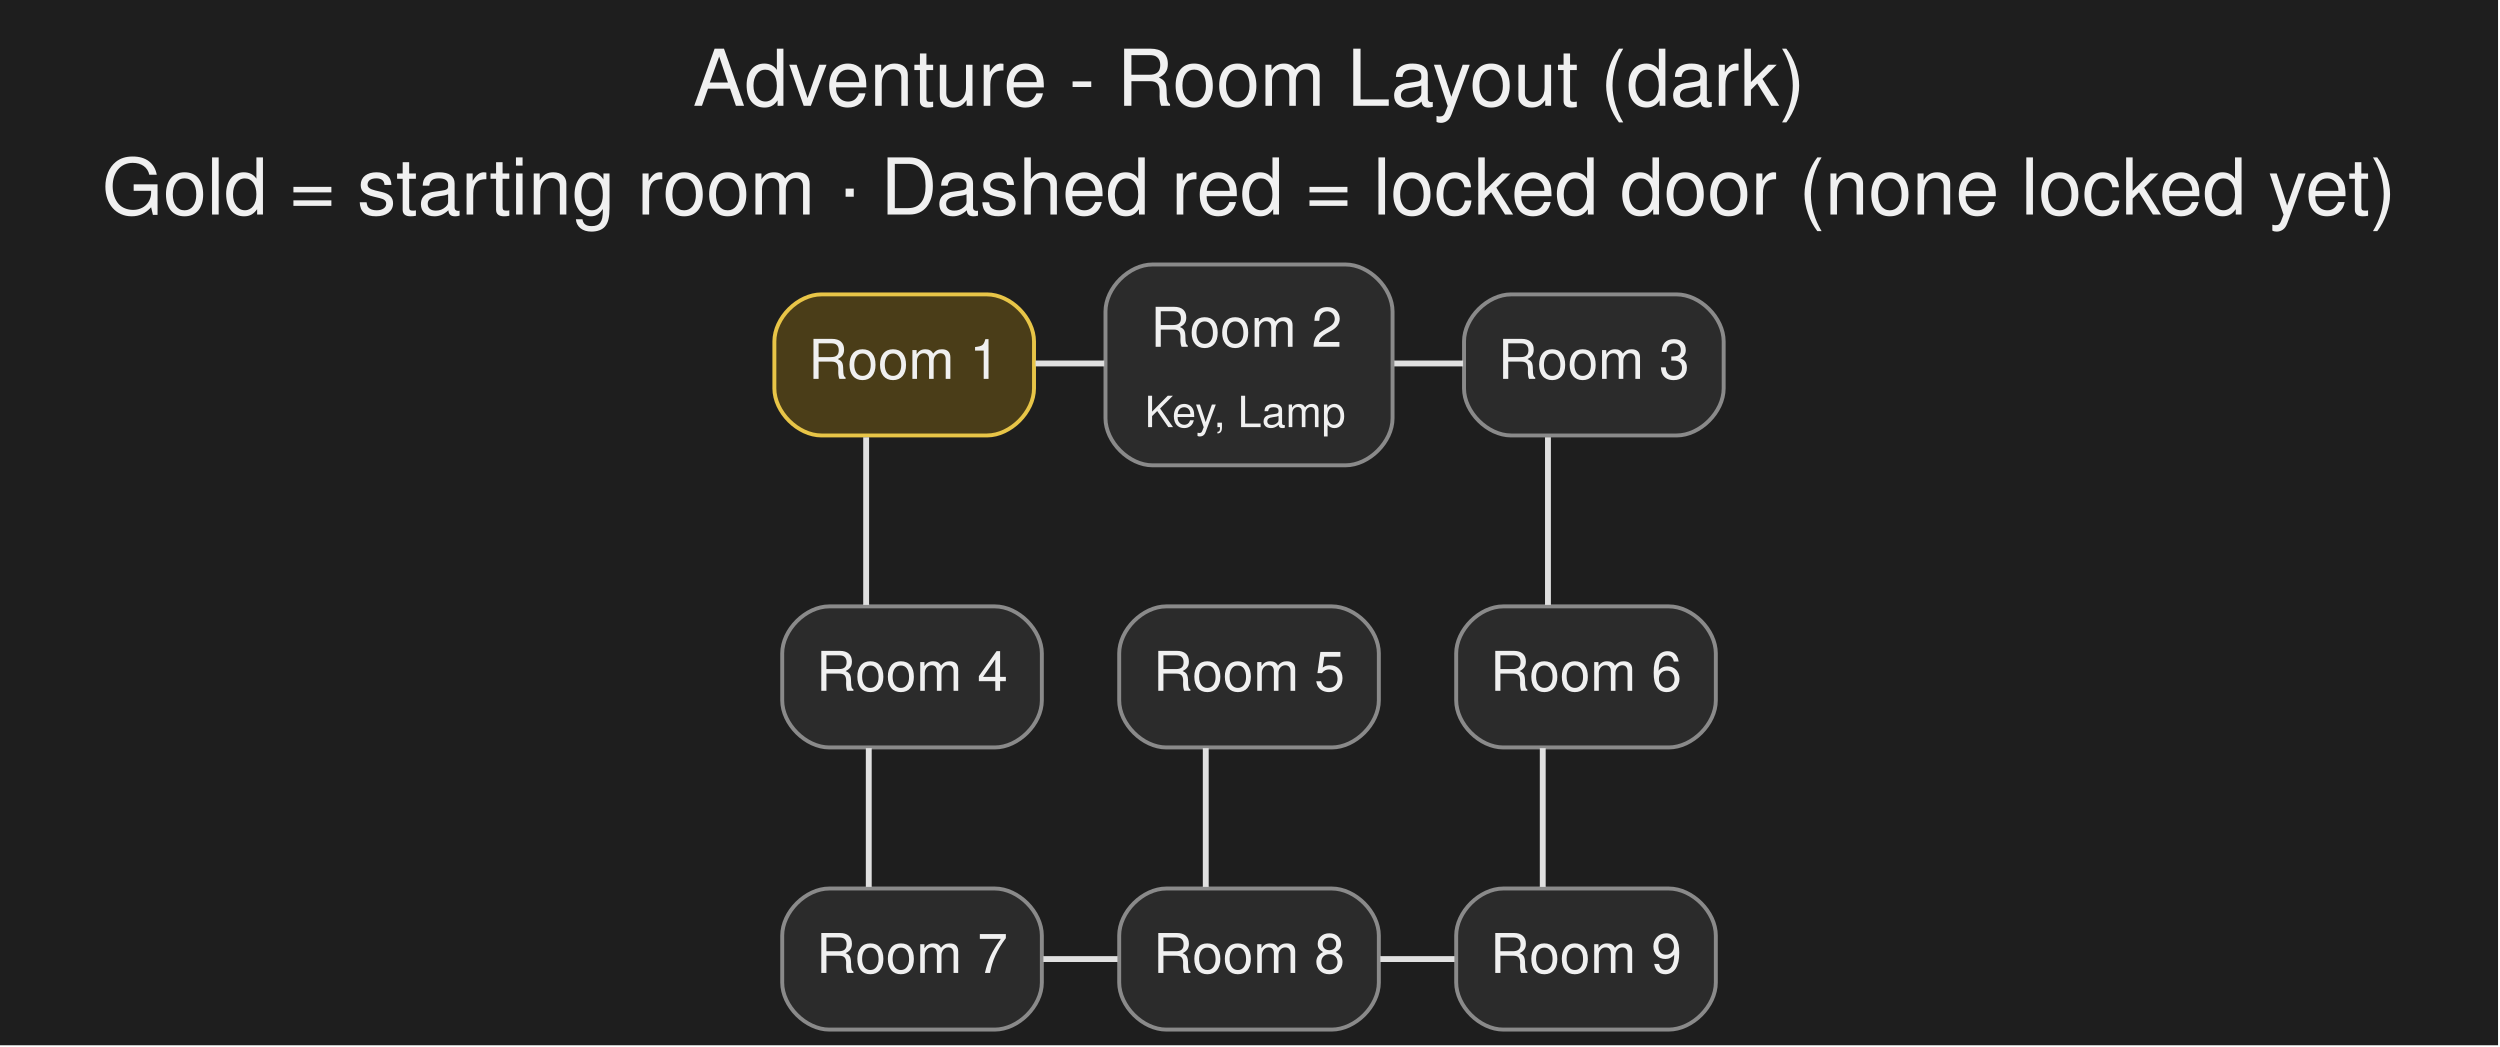
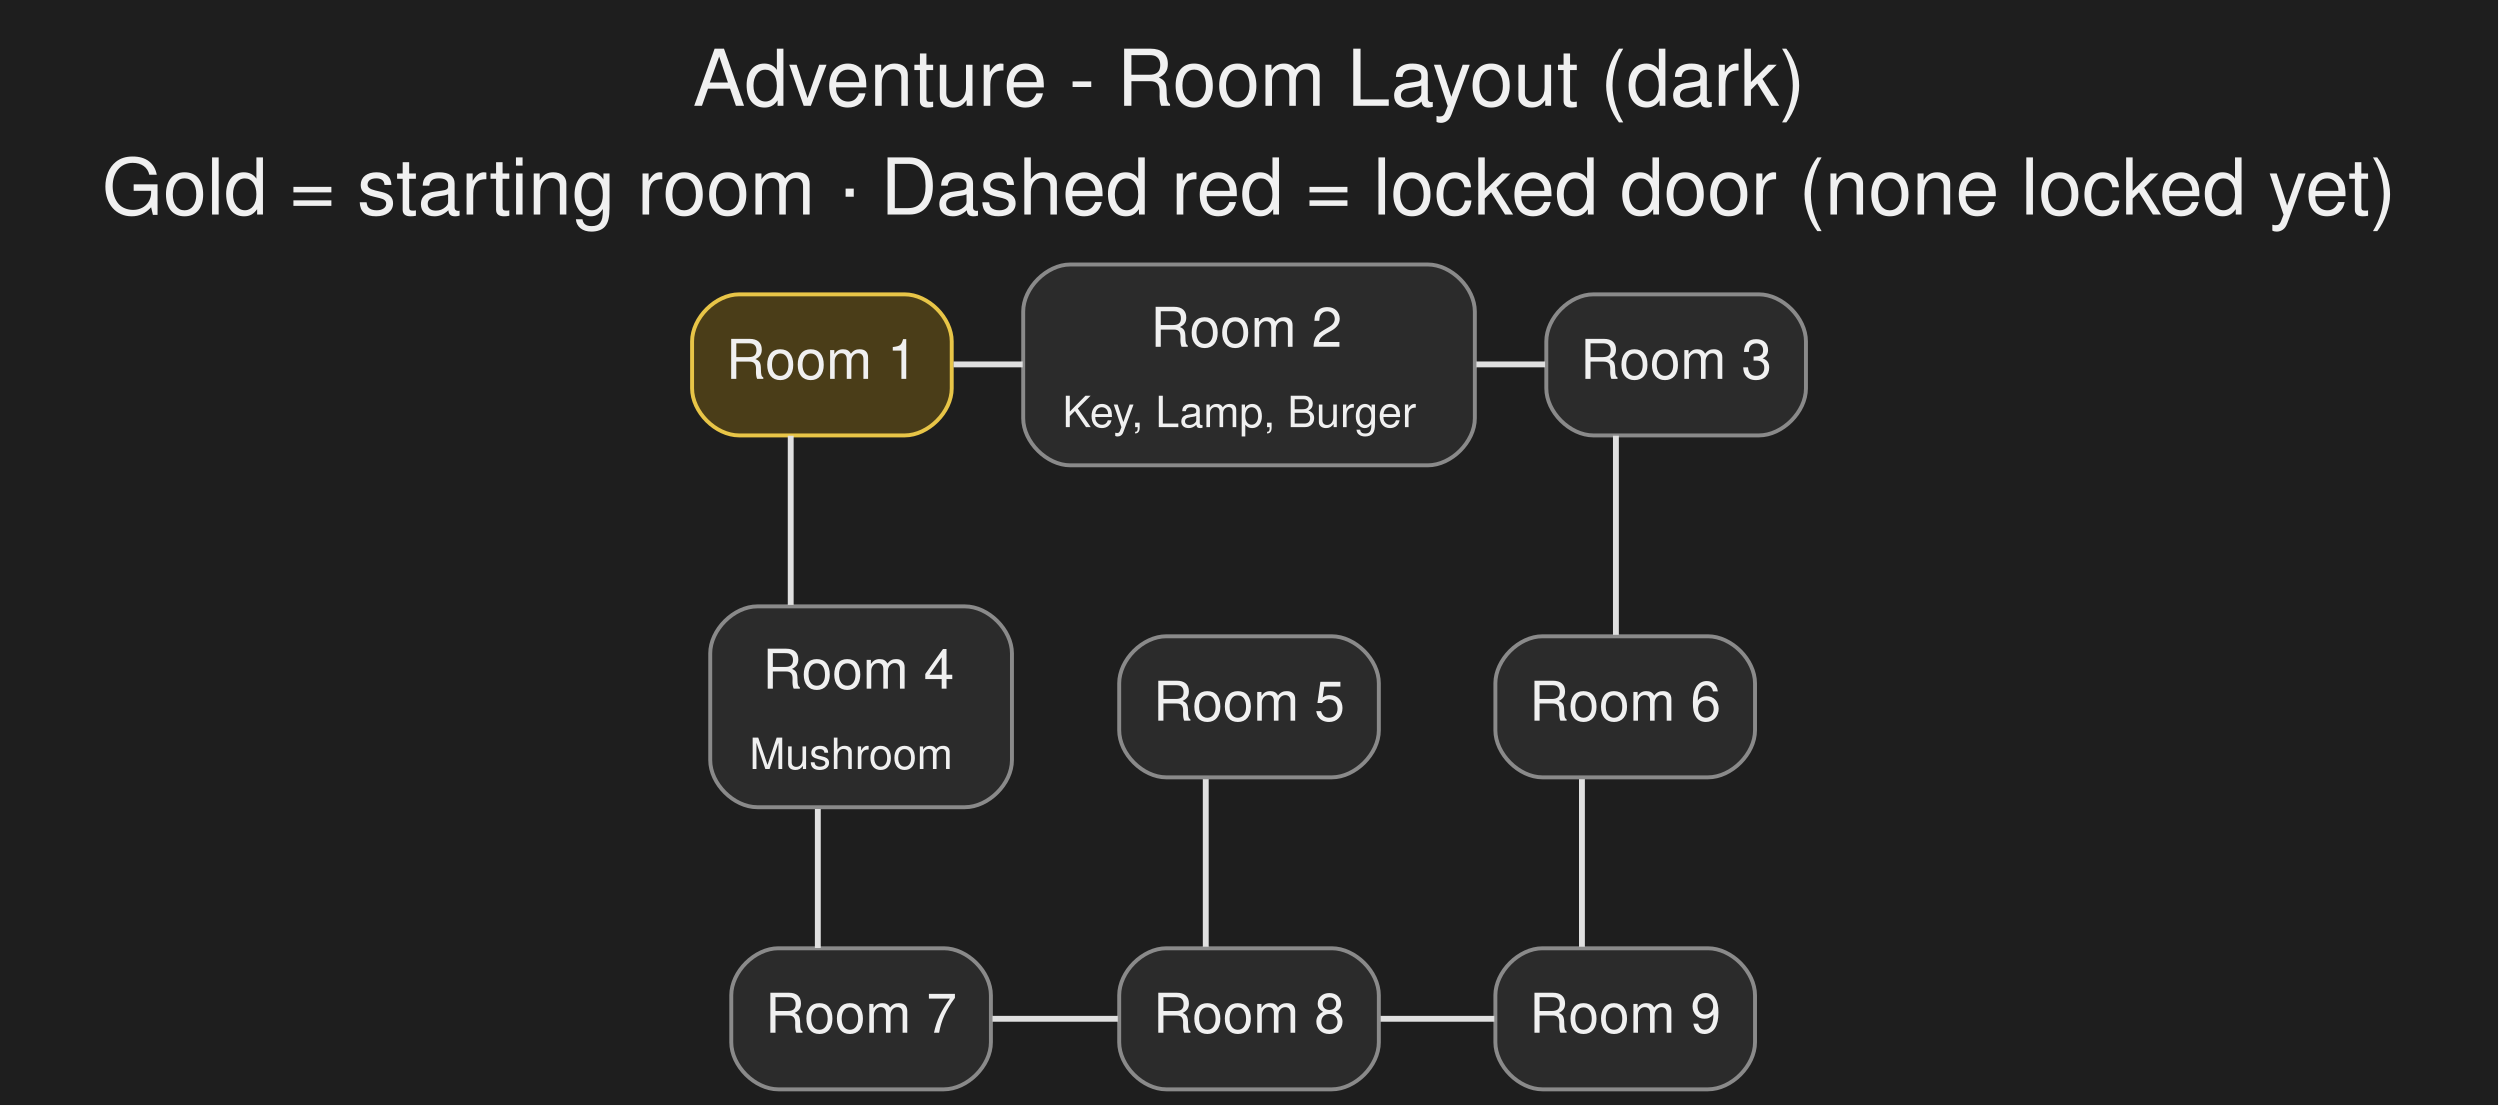
- <svg xmlns="http://www.w3.org/2000/svg" width="638pt" height="267pt" viewBox="0.00 0.00 638.00 267.00">
-   <g id="graph0" class="graph" transform="scale(1 1) rotate(0) translate(4 262.75)">
-     <polygon fill="#1e1e1e" stroke="none" points="-4,4 -4,-262.75 633.5,-262.75 633.5,4 -4,4" />
-     <text xml:space="preserve" text-anchor="middle" x="314.75" y="-235.75" font-family="Helvetica,sans-Serif" font-size="20.00" fill="#f0f0f0">Adventure - Room Layout (dark)</text>
-     <text xml:space="preserve" text-anchor="middle" x="314.75" y="-208" font-family="Helvetica,sans-Serif" font-size="20.00" fill="#f0f0f0">Gold = starting room · Dashed red = locked door (none locked yet)</text>
+ <svg xmlns="http://www.w3.org/2000/svg" width="638pt" height="282pt" viewBox="0.00 0.00 638.00 282.00">
+   <g id="graph0" class="graph" transform="scale(1 1) rotate(0) translate(4 278)">
+     <polygon fill="#1e1e1e" stroke="none" points="-4,4 -4,-278 633.5,-278 633.5,4 -4,4" />
+     <text xml:space="preserve" text-anchor="middle" x="314.75" y="-251" font-family="Helvetica,sans-Serif" font-size="20.00" fill="#f0f0f0">Adventure - Room Layout (dark)</text>
+     <text xml:space="preserve" text-anchor="middle" x="314.75" y="-223.25" font-family="Helvetica,sans-Serif" font-size="20.00" fill="#f0f0f0">Gold = starting room · Dashed red = locked door (none locked yet)</text>
    <g id="node1" class="node">
-       <path fill="#4a3d18" stroke="#e8c547" d="M247.88,-187.62C247.88,-187.62 205.62,-187.62 205.62,-187.62 199.62,-187.62 193.62,-181.62 193.62,-175.62 193.62,-175.62 193.62,-163.62 193.62,-163.62 193.62,-157.62 199.62,-151.62 205.62,-151.62 205.62,-151.62 247.88,-151.62 247.88,-151.62 253.88,-151.62 259.88,-157.62 259.88,-163.62 259.88,-163.62 259.88,-175.62 259.88,-175.62 259.88,-181.62 253.88,-187.62 247.88,-187.62" />
-       <text xml:space="preserve" text-anchor="middle" x="226.75" y="-166.07" font-family="Helvetica,sans-Serif" font-size="14.00" fill="#f0f0f0">Room 1</text>
+       <path fill="#4a3d18" stroke="#e8c547" d="M226.88,-202.88C226.88,-202.88 184.62,-202.88 184.62,-202.88 178.62,-202.88 172.62,-196.88 172.62,-190.88 172.62,-190.88 172.62,-178.88 172.62,-178.88 172.62,-172.88 178.62,-166.88 184.62,-166.88 184.62,-166.88 226.88,-166.88 226.88,-166.88 232.88,-166.88 238.88,-172.88 238.88,-178.88 238.88,-178.88 238.88,-190.88 238.88,-190.88 238.88,-196.88 232.88,-202.88 226.88,-202.88" />
+       <text xml:space="preserve" text-anchor="middle" x="205.75" y="-181.32" font-family="Helvetica,sans-Serif" font-size="14.00" fill="#f0f0f0">Room 1</text>
    </g>
    <g id="node2" class="node">
-       <path fill="#2b2b2b" stroke="#8a8a8a" d="M339.38,-195.25C339.38,-195.25 290.12,-195.25 290.12,-195.25 284.12,-195.25 278.12,-189.25 278.12,-183.25 278.12,-183.25 278.12,-156 278.12,-156 278.12,-150 284.12,-144 290.12,-144 290.12,-144 339.38,-144 339.38,-144 345.38,-144 351.38,-150 351.38,-156 351.38,-156 351.38,-183.25 351.38,-183.25 351.38,-189.25 345.38,-195.25 339.38,-195.25" />
-       <text xml:space="preserve" text-anchor="start" x="289.62" y="-174.25" font-family="Helvetica,sans-Serif" font-size="14.00" fill="#f0f0f0">Room 2</text>
-       <text xml:space="preserve" text-anchor="start" x="288.12" y="-153.75" font-family="Helvetica,sans-Serif" font-size="11.00" fill="#f0f0f0">Key, Lamp</text>
+       <path fill="#2b2b2b" stroke="#8a8a8a" d="M360.38,-210.5C360.38,-210.5 269.12,-210.5 269.12,-210.5 263.12,-210.5 257.12,-204.5 257.12,-198.5 257.12,-198.5 257.12,-171.25 257.12,-171.25 257.12,-165.25 263.12,-159.25 269.12,-159.25 269.12,-159.25 360.38,-159.25 360.38,-159.25 366.38,-159.25 372.38,-165.25 372.38,-171.25 372.38,-171.25 372.38,-198.5 372.38,-198.5 372.38,-204.5 366.38,-210.5 360.38,-210.5" />
+       <text xml:space="preserve" text-anchor="start" x="289.62" y="-189.5" font-family="Helvetica,sans-Serif" font-size="14.00" fill="#f0f0f0">Room 2</text>
+       <text xml:space="preserve" text-anchor="start" x="267.12" y="-169" font-family="Helvetica,sans-Serif" font-size="11.00" fill="#f0f0f0">Key, Lamp, Burger</text>
    </g>
    <g id="edge1" class="edge">
-       <path fill="none" stroke="#e0e0e0" stroke-width="1.5" d="M260.27,-170C266,-170 271.98,-170 277.8,-170" />
+       <path fill="none" stroke="#e0e0e0" stroke-width="1.5" d="M239.34,-185C244.97,-185 250.95,-185 256.99,-185" />
    </g>
    <g id="node4" class="node">
-       <path fill="#2b2b2b" stroke="#8a8a8a" d="M249.88,-108C249.88,-108 207.62,-108 207.62,-108 201.62,-108 195.62,-102 195.62,-96 195.62,-96 195.62,-84 195.62,-84 195.62,-78 201.62,-72 207.62,-72 207.62,-72 249.88,-72 249.88,-72 255.88,-72 261.88,-78 261.88,-84 261.88,-84 261.88,-96 261.88,-96 261.88,-102 255.88,-108 249.88,-108" />
-       <text xml:space="preserve" text-anchor="middle" x="228.75" y="-86.45" font-family="Helvetica,sans-Serif" font-size="14.00" fill="#f0f0f0">Room 4</text>
+       <path fill="#2b2b2b" stroke="#8a8a8a" d="M242.25,-123.25C242.25,-123.25 189.25,-123.25 189.25,-123.25 183.25,-123.25 177.25,-117.25 177.25,-111.25 177.25,-111.25 177.25,-84 177.25,-84 177.25,-78 183.25,-72 189.25,-72 189.25,-72 242.25,-72 242.25,-72 248.25,-72 254.25,-78 254.25,-84 254.25,-84 254.25,-111.25 254.25,-111.25 254.25,-117.25 248.25,-123.25 242.25,-123.25" />
+       <text xml:space="preserve" text-anchor="start" x="190.62" y="-102.25" font-family="Helvetica,sans-Serif" font-size="14.00" fill="#f0f0f0">Room 4</text>
+       <text xml:space="preserve" text-anchor="start" x="187.25" y="-81.75" font-family="Helvetica,sans-Serif" font-size="11.00" fill="#f0f0f0">Mushroom</text>
    </g>
    <g id="edge4" class="edge">
-       <path fill="none" stroke="#e0e0e0" stroke-width="1.5" d="M217.04,-151.16C217.04,-138.29 217.04,-121.21 217.04,-108.37" />
+       <path fill="none" stroke="#e0e0e0" stroke-width="1.5" d="M197.79,-166.8C197.79,-154.32 197.79,-137.53 197.79,-123.62" />
    </g>
    <g id="node3" class="node">
-       <path fill="#2b2b2b" stroke="#8a8a8a" d="M423.88,-187.62C423.88,-187.62 381.62,-187.62 381.62,-187.62 375.62,-187.62 369.62,-181.62 369.62,-175.62 369.62,-175.62 369.62,-163.62 369.62,-163.62 369.62,-157.62 375.62,-151.62 381.62,-151.62 381.62,-151.62 423.88,-151.62 423.88,-151.62 429.88,-151.62 435.88,-157.62 435.88,-163.62 435.88,-163.62 435.88,-175.62 435.88,-175.62 435.88,-181.62 429.88,-187.62 423.88,-187.62" />
-       <text xml:space="preserve" text-anchor="middle" x="402.75" y="-166.07" font-family="Helvetica,sans-Serif" font-size="14.00" fill="#f0f0f0">Room 3</text>
+       <path fill="#2b2b2b" stroke="#8a8a8a" d="M444.88,-202.88C444.88,-202.88 402.62,-202.88 402.62,-202.88 396.62,-202.88 390.62,-196.88 390.62,-190.88 390.62,-190.88 390.62,-178.88 390.62,-178.88 390.62,-172.88 396.62,-166.88 402.62,-166.88 402.62,-166.88 444.88,-166.88 444.88,-166.88 450.88,-166.88 456.88,-172.88 456.88,-178.88 456.88,-178.88 456.88,-190.88 456.88,-190.88 456.88,-196.88 450.88,-202.88 444.88,-202.88" />
+       <text xml:space="preserve" text-anchor="middle" x="423.75" y="-181.32" font-family="Helvetica,sans-Serif" font-size="14.00" fill="#f0f0f0">Room 3</text>
    </g>
    <g id="edge2" class="edge">
-       <path fill="none" stroke="#e0e0e0" stroke-width="1.5" d="M351.81,-170C357.64,-170 363.63,-170 369.37,-170" />
+       <path fill="none" stroke="#e0e0e0" stroke-width="1.5" d="M372.76,-185C378.76,-185 384.7,-185 390.3,-185" />
    </g>
    <g id="node5" class="node">
-       <path fill="#2b2b2b" stroke="#8a8a8a" d="M335.88,-108C335.88,-108 293.62,-108 293.62,-108 287.62,-108 281.62,-102 281.62,-96 281.62,-96 281.62,-84 281.62,-84 281.62,-78 287.62,-72 293.62,-72 293.62,-72 335.88,-72 335.88,-72 341.88,-72 347.88,-78 347.88,-84 347.88,-84 347.88,-96 347.88,-96 347.88,-102 341.88,-108 335.88,-108" />
-       <text xml:space="preserve" text-anchor="middle" x="314.75" y="-86.45" font-family="Helvetica,sans-Serif" font-size="14.00" fill="#f0f0f0">Room 5</text>
+       <path fill="#2b2b2b" stroke="#8a8a8a" d="M335.88,-115.62C335.88,-115.62 293.62,-115.62 293.62,-115.62 287.62,-115.62 281.62,-109.62 281.62,-103.62 281.62,-103.62 281.62,-91.62 281.62,-91.62 281.62,-85.62 287.62,-79.62 293.62,-79.62 293.62,-79.62 335.88,-79.62 335.88,-79.62 341.88,-79.62 347.88,-85.62 347.88,-91.62 347.88,-91.62 347.88,-103.62 347.88,-103.62 347.88,-109.62 341.88,-115.62 335.88,-115.62" />
+       <text xml:space="preserve" text-anchor="middle" x="314.75" y="-94.08" font-family="Helvetica,sans-Serif" font-size="14.00" fill="#f0f0f0">Room 5</text>
    </g>
    <g id="node6" class="node">
-       <path fill="#2b2b2b" stroke="#8a8a8a" d="M421.88,-108C421.88,-108 379.62,-108 379.62,-108 373.62,-108 367.62,-102 367.62,-96 367.62,-96 367.62,-84 367.62,-84 367.62,-78 373.62,-72 379.62,-72 379.62,-72 421.88,-72 421.88,-72 427.88,-72 433.88,-78 433.88,-84 433.88,-84 433.88,-96 433.88,-96 433.88,-102 427.88,-108 421.88,-108" />
-       <text xml:space="preserve" text-anchor="middle" x="400.75" y="-86.45" font-family="Helvetica,sans-Serif" font-size="14.00" fill="#f0f0f0">Room 6</text>
+       <path fill="#2b2b2b" stroke="#8a8a8a" d="M431.88,-115.62C431.88,-115.62 389.62,-115.62 389.62,-115.62 383.62,-115.62 377.62,-109.62 377.62,-103.62 377.62,-103.62 377.62,-91.62 377.62,-91.62 377.62,-85.62 383.62,-79.62 389.62,-79.62 389.62,-79.62 431.88,-79.62 431.88,-79.62 437.88,-79.62 443.88,-85.62 443.88,-91.62 443.88,-91.62 443.88,-103.62 443.88,-103.62 443.88,-109.62 437.88,-115.62 431.88,-115.62" />
+       <text xml:space="preserve" text-anchor="middle" x="410.75" y="-94.08" font-family="Helvetica,sans-Serif" font-size="14.00" fill="#f0f0f0">Room 6</text>
    </g>
    <g id="edge3" class="edge">
-       <path fill="none" stroke="#e0e0e0" stroke-width="1.5" d="M391.04,-151.16C391.04,-138.29 391.04,-121.21 391.04,-108.37" />
+       <path fill="none" stroke="#e0e0e0" stroke-width="1.5" d="M408.38,-166.8C408.38,-151.92 408.38,-130.93 408.38,-115.98" />
    </g>
    <g id="node7" class="node">
-       <path fill="#2b2b2b" stroke="#8a8a8a" d="M249.88,-36C249.88,-36 207.62,-36 207.62,-36 201.62,-36 195.62,-30 195.62,-24 195.62,-24 195.62,-12 195.62,-12 195.62,-6 201.62,0 207.62,0 207.62,0 249.88,0 249.88,0 255.88,0 261.88,-6 261.88,-12 261.88,-12 261.88,-24 261.88,-24 261.88,-30 255.88,-36 249.88,-36" />
-       <text xml:space="preserve" text-anchor="middle" x="228.75" y="-14.45" font-family="Helvetica,sans-Serif" font-size="14.00" fill="#f0f0f0">Room 7</text>
+       <path fill="#2b2b2b" stroke="#8a8a8a" d="M236.88,-36C236.88,-36 194.62,-36 194.62,-36 188.62,-36 182.62,-30 182.62,-24 182.62,-24 182.62,-12 182.62,-12 182.62,-6 188.62,0 194.62,0 194.62,0 236.88,0 236.88,0 242.88,0 248.88,-6 248.88,-12 248.88,-12 248.88,-24 248.88,-24 248.88,-30 242.88,-36 236.88,-36" />
+       <text xml:space="preserve" text-anchor="middle" x="215.75" y="-14.45" font-family="Helvetica,sans-Serif" font-size="14.00" fill="#f0f0f0">Room 7</text>
    </g>
    <g id="edge5" class="edge">
-       <path fill="none" stroke="#e0e0e0" stroke-width="1.5" d="M217.71,-71.83C217.71,-61 217.71,-47.29 217.71,-36.41" />
+       <path fill="none" stroke="#e0e0e0" stroke-width="1.5" d="M204.71,-71.55C204.71,-59.94 204.71,-46.55 204.71,-36.07" />
    </g>
    <g id="node8" class="node">
      <path fill="#2b2b2b" stroke="#8a8a8a" d="M335.88,-36C335.88,-36 293.62,-36 293.62,-36 287.62,-36 281.62,-30 281.62,-24 281.62,-24 281.62,-12 281.62,-12 281.62,-6 287.62,0 293.62,0 293.62,0 335.88,0 335.88,0 341.88,0 347.88,-6 347.88,-12 347.88,-12 347.88,-24 347.88,-24 347.88,-30 341.88,-36 335.88,-36" />
      <text xml:space="preserve" text-anchor="middle" x="314.75" y="-14.45" font-family="Helvetica,sans-Serif" font-size="14.00" fill="#f0f0f0">Room 8</text>
    </g>
    <g id="edge8" class="edge">
-       <path fill="none" stroke="#e0e0e0" stroke-width="1.5" d="M303.71,-71.83C303.71,-61 303.71,-47.29 303.71,-36.41" />
+       <path fill="none" stroke="#e0e0e0" stroke-width="1.5" d="M303.71,-79.16C303.71,-66.29 303.71,-49.21 303.71,-36.37" />
    </g>
    <g id="node9" class="node">
-       <path fill="#2b2b2b" stroke="#8a8a8a" d="M421.88,-36C421.88,-36 379.62,-36 379.62,-36 373.62,-36 367.62,-30 367.62,-24 367.62,-24 367.62,-12 367.62,-12 367.62,-6 373.62,0 379.62,0 379.62,0 421.88,0 421.88,0 427.88,0 433.88,-6 433.88,-12 433.88,-12 433.88,-24 433.88,-24 433.88,-30 427.88,-36 421.88,-36" />
-       <text xml:space="preserve" text-anchor="middle" x="400.75" y="-14.45" font-family="Helvetica,sans-Serif" font-size="14.00" fill="#f0f0f0">Room 9</text>
+       <path fill="#2b2b2b" stroke="#8a8a8a" d="M431.88,-36C431.88,-36 389.62,-36 389.62,-36 383.62,-36 377.62,-30 377.62,-24 377.62,-24 377.62,-12 377.62,-12 377.62,-6 383.62,0 389.62,0 389.62,0 431.88,0 431.88,0 437.88,0 443.88,-6 443.88,-12 443.88,-12 443.88,-24 443.88,-24 443.88,-30 437.88,-36 431.88,-36" />
+       <text xml:space="preserve" text-anchor="middle" x="410.75" y="-14.45" font-family="Helvetica,sans-Serif" font-size="14.00" fill="#f0f0f0">Room 9</text>
    </g>
    <g id="edge9" class="edge">
-       <path fill="none" stroke="#e0e0e0" stroke-width="1.5" d="M389.71,-71.83C389.71,-61 389.71,-47.29 389.71,-36.41" />
+       <path fill="none" stroke="#e0e0e0" stroke-width="1.5" d="M399.71,-79.16C399.71,-66.29 399.71,-49.21 399.71,-36.37" />
    </g>
    <g id="edge6" class="edge">
-       <path fill="none" stroke="#e0e0e0" stroke-width="1.5" d="M262.25,-18C268.47,-18 274.98,-18 281.2,-18" />
+       <path fill="none" stroke="#e0e0e0" stroke-width="1.5" d="M249.27,-18C259.59,-18 270.95,-18 281.27,-18" />
    </g>
    <g id="edge7" class="edge">
-       <path fill="none" stroke="#e0e0e0" stroke-width="1.5" d="M348.25,-18C354.47,-18 360.98,-18 367.2,-18" />
+       <path fill="none" stroke="#e0e0e0" stroke-width="1.5" d="M348.33,-18C357.73,-18 367.96,-18 377.35,-18" />
    </g>
  </g>
</svg>
